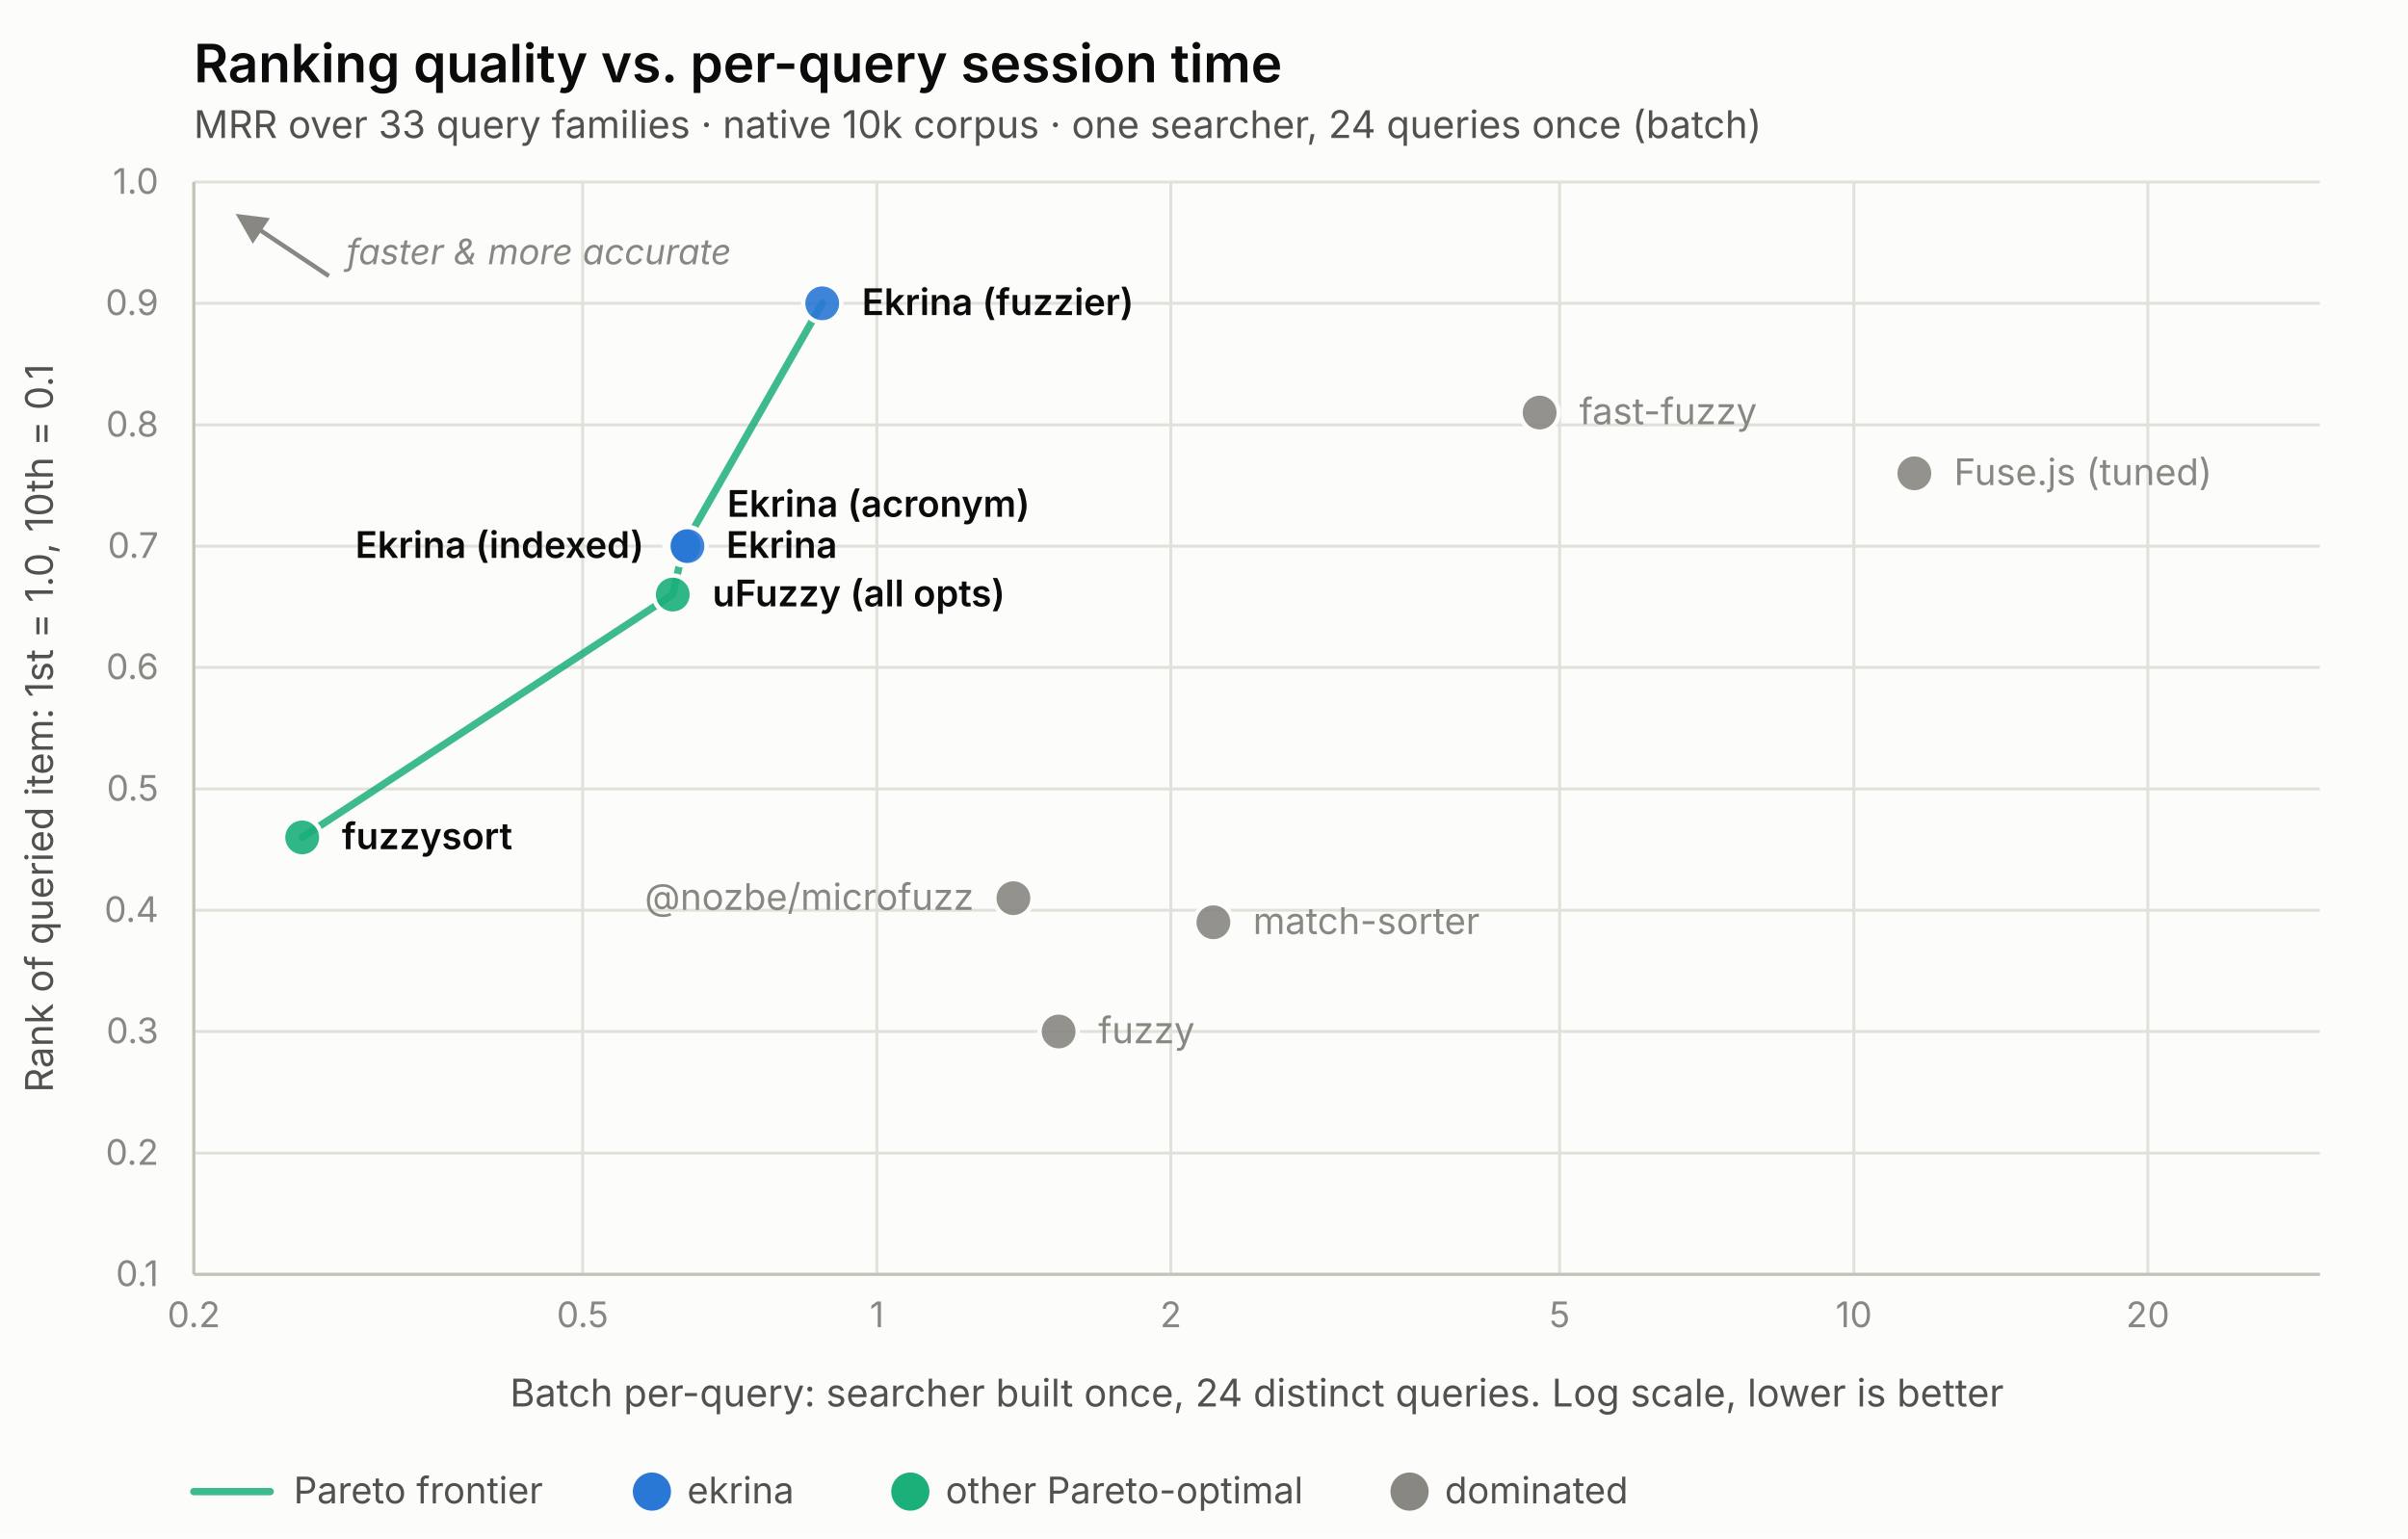
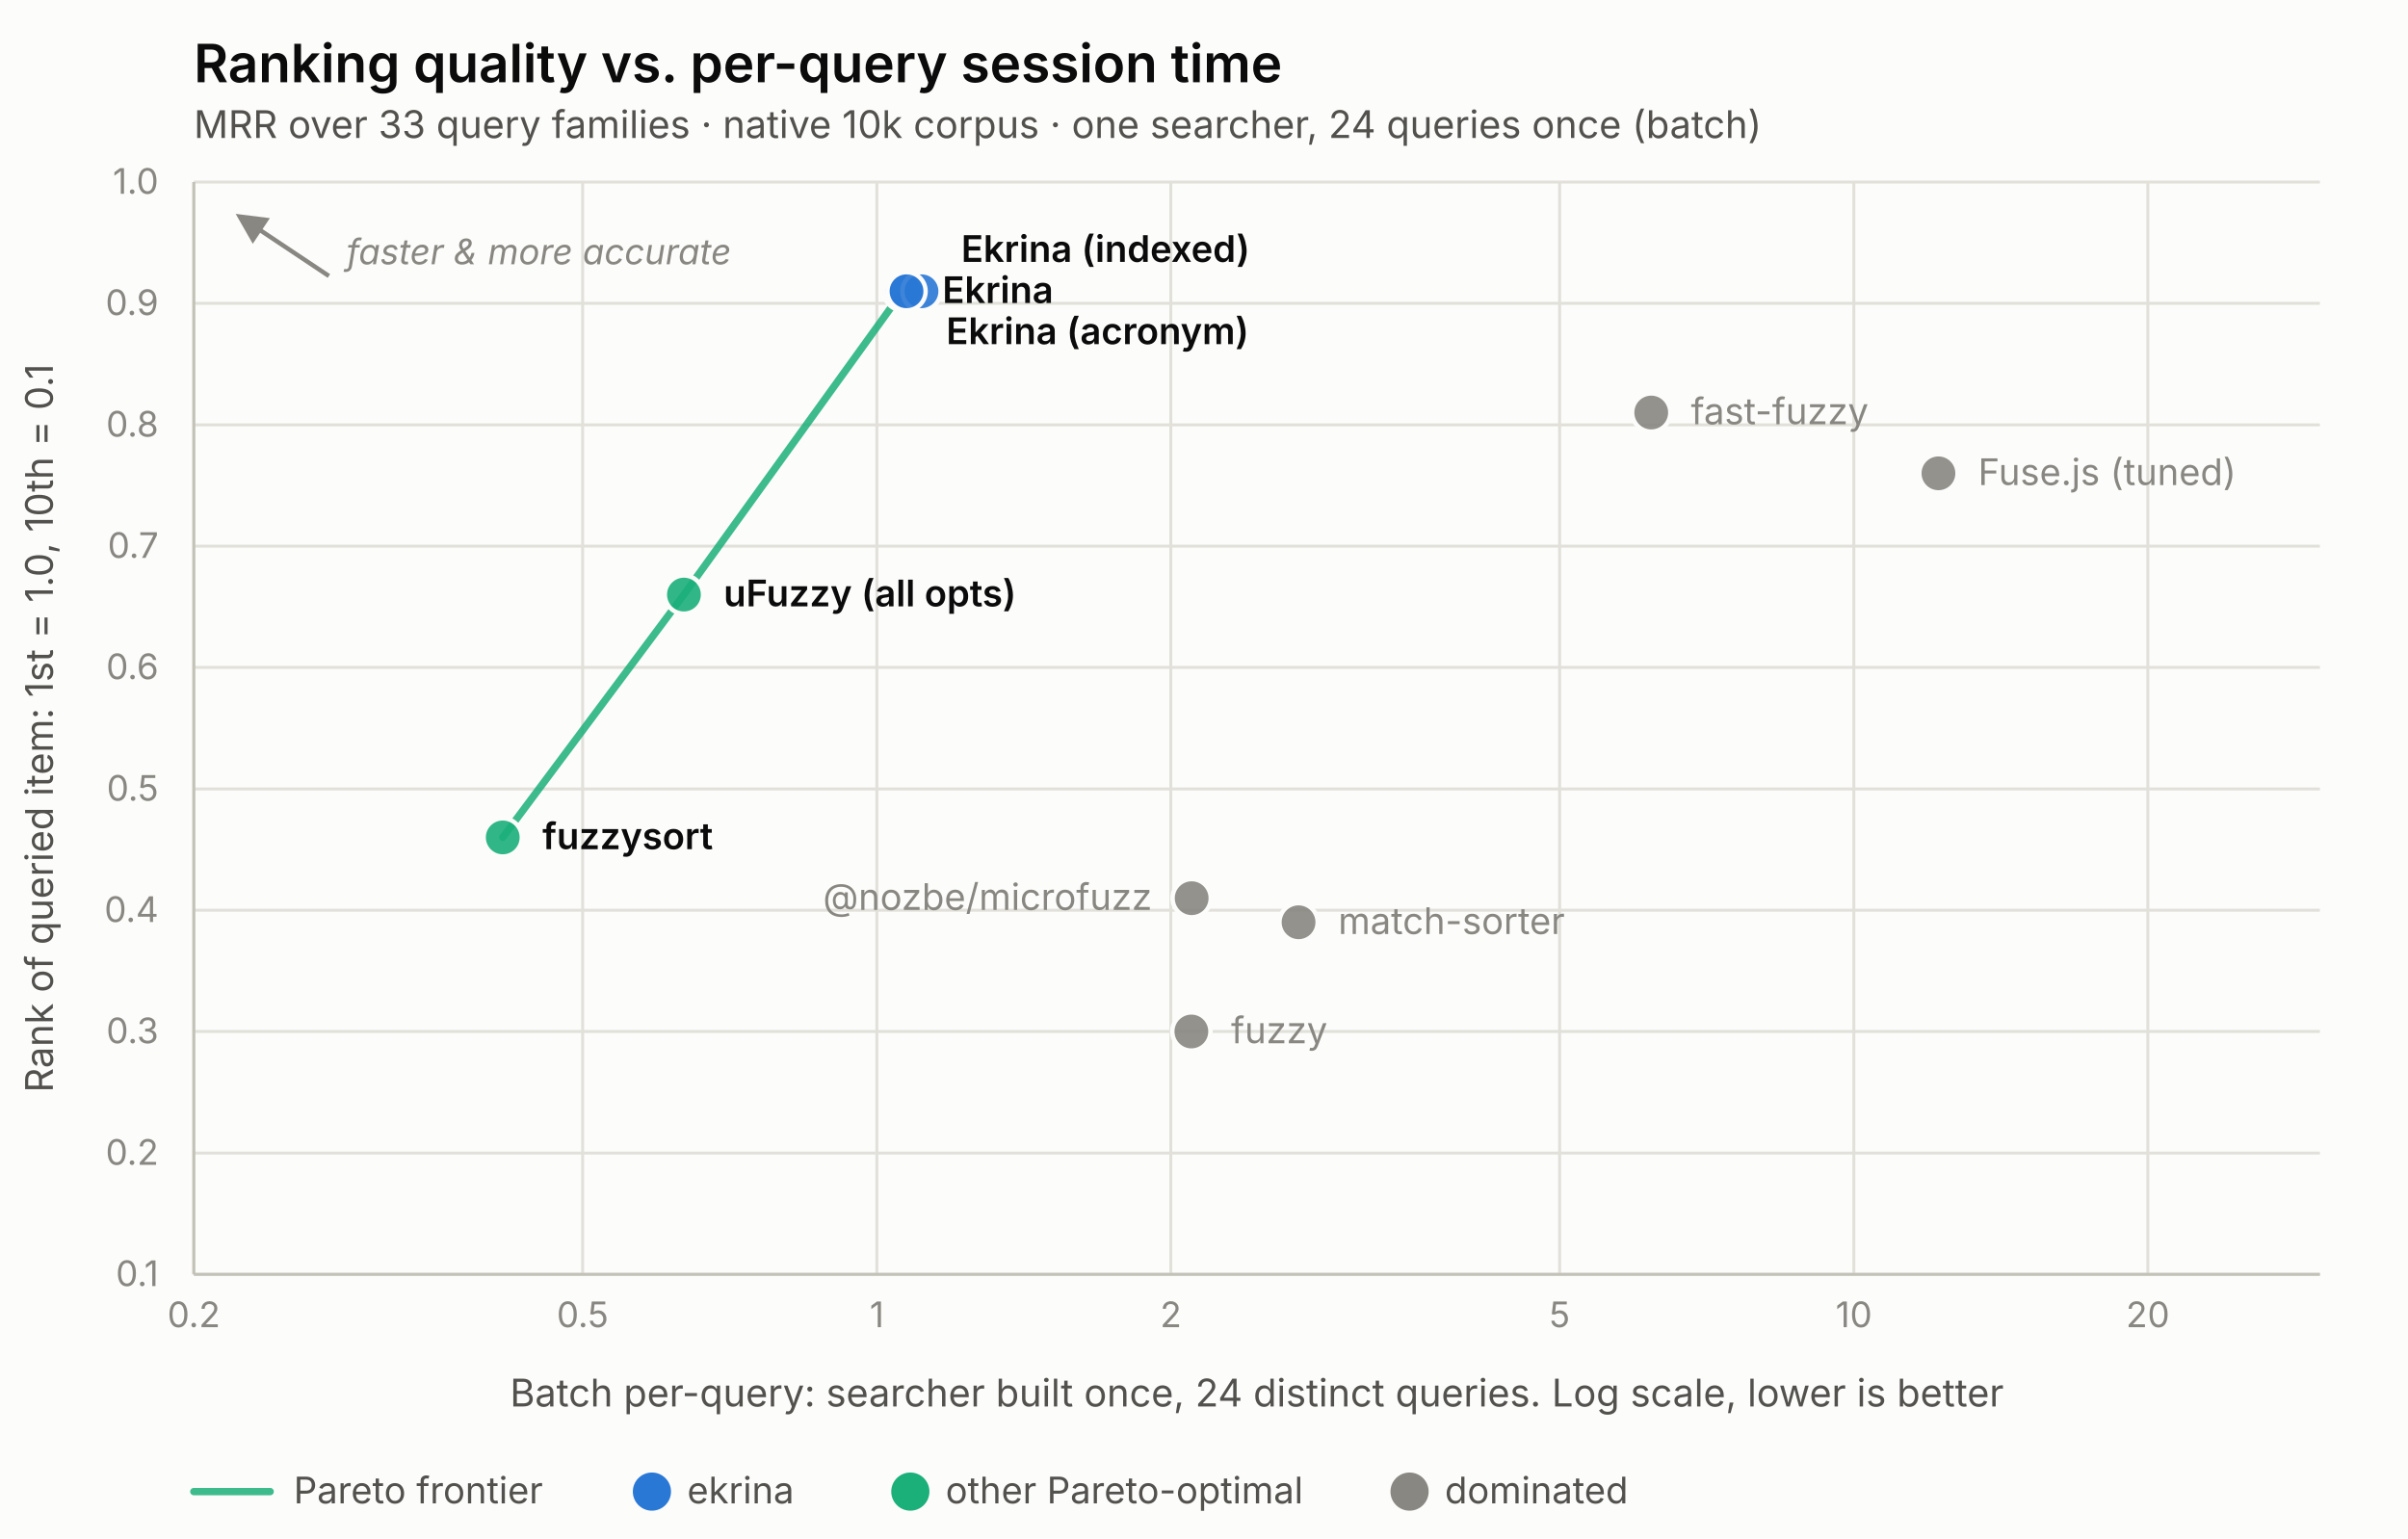
<svg xmlns="http://www.w3.org/2000/svg" viewBox="0 0 820 524" font-family="system-ui, -apple-system, 'Segoe UI', sans-serif" role="img" aria-labelledby="pareto-query-title pareto-query-desc">
  <defs>
    <marker id="arrow" viewBox="0 0 10 10" refX="8" refY="5" markerWidth="7" markerHeight="7" orient="auto-start-reverse">
      <path d="M0 0 L10 5 L0 10 z" fill="#898781" />
    </marker>
  </defs>
  <rect x="0" y="0" width="820" height="524" fill="#fcfcfb" />
  <text x="66" y="28" fill="#0b0b0b" font-size="18" font-weight="600">Ranking quality vs. per-query session time</text>
  <text x="66" y="47" fill="#52514e" font-size="13">MRR over 33 query families · native 10k corpus · one searcher, 24 queries once (batch)</text>
  <g>
    <line x1="66" y1="62" x2="66" y2="434" stroke="#e1e0d9" />
    <line x1="198.4" y1="62" x2="198.4" y2="434" stroke="#e1e0d9" />
    <line x1="298.6" y1="62" x2="298.6" y2="434" stroke="#e1e0d9" />
    <line x1="398.7" y1="62" x2="398.7" y2="434" stroke="#e1e0d9" />
    <line x1="531.1" y1="62" x2="531.1" y2="434" stroke="#e1e0d9" />
    <line x1="631.3" y1="62" x2="631.3" y2="434" stroke="#e1e0d9" />
    <line x1="731.4" y1="62" x2="731.4" y2="434" stroke="#e1e0d9" />
    <line x1="66" y1="434" x2="790" y2="434" stroke="#e1e0d9" />
    <line x1="66" y1="392.7" x2="790" y2="392.7" stroke="#e1e0d9" />
    <line x1="66" y1="351.3" x2="790" y2="351.3" stroke="#e1e0d9" />
    <line x1="66" y1="310" x2="790" y2="310" stroke="#e1e0d9" />
    <line x1="66" y1="268.7" x2="790" y2="268.7" stroke="#e1e0d9" />
    <line x1="66" y1="227.3" x2="790" y2="227.3" stroke="#e1e0d9" />
    <line x1="66" y1="186" x2="790" y2="186" stroke="#e1e0d9" />
    <line x1="66" y1="144.7" x2="790" y2="144.7" stroke="#e1e0d9" />
    <line x1="66" y1="103.3" x2="790" y2="103.3" stroke="#e1e0d9" />
    <line x1="66" y1="62" x2="790" y2="62" stroke="#e1e0d9" />
  </g>
  <line x1="66" y1="434" x2="790" y2="434" stroke="#c3c2b7" />
  <line x1="66" y1="62" x2="66" y2="434" stroke="#c3c2b7" />
  <g>
    <text x="66" y="452" text-anchor="middle" fill="#898781" font-size="12" font-variant-numeric="tabular-nums">0.2</text>
    <text x="198.4" y="452" text-anchor="middle" fill="#898781" font-size="12" font-variant-numeric="tabular-nums">0.5</text>
    <text x="298.6" y="452" text-anchor="middle" fill="#898781" font-size="12" font-variant-numeric="tabular-nums">1</text>
    <text x="398.7" y="452" text-anchor="middle" fill="#898781" font-size="12" font-variant-numeric="tabular-nums">2</text>
    <text x="531.1" y="452" text-anchor="middle" fill="#898781" font-size="12" font-variant-numeric="tabular-nums">5</text>
    <text x="631.3" y="452" text-anchor="middle" fill="#898781" font-size="12" font-variant-numeric="tabular-nums">10</text>
    <text x="731.4" y="452" text-anchor="middle" fill="#898781" font-size="12" font-variant-numeric="tabular-nums">20</text>
  </g>
  <g>
    <text x="54" y="438" text-anchor="end" fill="#898781" font-size="12" font-variant-numeric="tabular-nums">0.1</text>
    <text x="54" y="396.7" text-anchor="end" fill="#898781" font-size="12" font-variant-numeric="tabular-nums">0.2</text>
    <text x="54" y="355.3" text-anchor="end" fill="#898781" font-size="12" font-variant-numeric="tabular-nums">0.3</text>
    <text x="54" y="314" text-anchor="end" fill="#898781" font-size="12" font-variant-numeric="tabular-nums">0.4</text>
    <text x="54" y="272.7" text-anchor="end" fill="#898781" font-size="12" font-variant-numeric="tabular-nums">0.5</text>
    <text x="54" y="231.3" text-anchor="end" fill="#898781" font-size="12" font-variant-numeric="tabular-nums">0.6</text>
    <text x="54" y="190" text-anchor="end" fill="#898781" font-size="12" font-variant-numeric="tabular-nums">0.7</text>
    <text x="54" y="148.7" text-anchor="end" fill="#898781" font-size="12" font-variant-numeric="tabular-nums">0.8</text>
    <text x="54" y="107.3" text-anchor="end" fill="#898781" font-size="12" font-variant-numeric="tabular-nums">0.9</text>
    <text x="54" y="66" text-anchor="end" fill="#898781" font-size="12" font-variant-numeric="tabular-nums">1.0</text>
  </g>
  <text x="428" y="479" text-anchor="middle" fill="#52514e" font-size="13">Batch per-query: searcher built once, 24 distinct queries. Log scale, lower is better</text>
  <text transform="translate(18,248) rotate(-90)" text-anchor="middle" fill="#52514e" font-size="13">Rank of queried item: 1st = 1.0, 10th = 0.1</text>
-   <path d="M102.9 285.2 L229.1 202.5 L232.8 186 L280 103.3" fill="none" stroke="#1baf7a" stroke-width="2.5" stroke-linejoin="round" stroke-linecap="round" opacity="0.85" />
+   <path d="M171.2 285.2 L232.9 202.5 L307.4 99.2" fill="none" stroke="#1baf7a" stroke-width="2.5" stroke-linejoin="round" stroke-linecap="round" opacity="0.85" />
  <g transform="translate(78,70)">
    <line x1="34" y1="24" x2="4" y2="4" stroke="#898781" stroke-width="1.5" marker-end="url(#arrow)" />
    <text x="40" y="20" fill="#898781" font-size="12" font-style="italic">faster &amp; more accurate</text>
  </g>
  <g>
-     <circle cx="280" cy="103.3" r="6.5" fill="#2a78d6" fill-opacity="0.9" stroke="#fcfcfb" stroke-width="1.5" />
-     <circle cx="524.3" cy="140.5" r="6.5" fill="#898781" fill-opacity="0.9" stroke="#fcfcfb" stroke-width="1.5" />
-     <circle cx="651.9" cy="161.2" r="6.5" fill="#898781" fill-opacity="0.9" stroke="#fcfcfb" stroke-width="1.5" />
-     <circle cx="233.8" cy="186" r="6.5" fill="#2a78d6" fill-opacity="0.9" stroke="#fcfcfb" stroke-width="1.5" />
-     <circle cx="232.8" cy="186" r="6.5" fill="#2a78d6" fill-opacity="0.9" stroke="#fcfcfb" stroke-width="1.5" />
-     <circle cx="234.1" cy="186" r="6.5" fill="#2a78d6" fill-opacity="0.9" stroke="#fcfcfb" stroke-width="1.5" />
-     <circle cx="229.1" cy="202.5" r="6.5" fill="#1baf7a" fill-opacity="0.9" stroke="#fcfcfb" stroke-width="1.5" />
-     <circle cx="102.9" cy="285.2" r="6.5" fill="#1baf7a" fill-opacity="0.9" stroke="#fcfcfb" stroke-width="1.5" />
-     <circle cx="345.1" cy="305.9" r="6.5" fill="#898781" fill-opacity="0.9" stroke="#fcfcfb" stroke-width="1.5" />
-     <circle cx="413.2" cy="314.1" r="6.5" fill="#898781" fill-opacity="0.9" stroke="#fcfcfb" stroke-width="1.5" />
-     <circle cx="360.5" cy="351.3" r="6.5" fill="#898781" fill-opacity="0.9" stroke="#fcfcfb" stroke-width="1.5" />
+     <circle cx="307.4" cy="99.2" r="6.5" fill="#2a78d6" fill-opacity="0.9" stroke="#fcfcfb" stroke-width="1.5" />
+     <circle cx="313.8" cy="99.2" r="6.5" fill="#2a78d6" fill-opacity="0.9" stroke="#fcfcfb" stroke-width="1.5" />
+     <circle cx="308.7" cy="99.2" r="6.5" fill="#2a78d6" fill-opacity="0.9" stroke="#fcfcfb" stroke-width="1.5" />
+     <circle cx="562.3" cy="140.5" r="6.5" fill="#898781" fill-opacity="0.9" stroke="#fcfcfb" stroke-width="1.5" />
+     <circle cx="660.1" cy="161.2" r="6.5" fill="#898781" fill-opacity="0.9" stroke="#fcfcfb" stroke-width="1.5" />
+     <circle cx="232.9" cy="202.5" r="6.5" fill="#1baf7a" fill-opacity="0.9" stroke="#fcfcfb" stroke-width="1.5" />
+     <circle cx="171.2" cy="285.2" r="6.5" fill="#1baf7a" fill-opacity="0.9" stroke="#fcfcfb" stroke-width="1.5" />
+     <circle cx="405.8" cy="305.9" r="6.5" fill="#898781" fill-opacity="0.9" stroke="#fcfcfb" stroke-width="1.5" />
+     <circle cx="442.2" cy="314.1" r="6.5" fill="#898781" fill-opacity="0.9" stroke="#fcfcfb" stroke-width="1.5" />
+     <circle cx="405.7" cy="351.3" r="6.5" fill="#898781" fill-opacity="0.9" stroke="#fcfcfb" stroke-width="1.5" />
  </g>
  <g>
-     <text x="293.5" y="107.3" text-anchor="start" fill="#0b0b0b" font-size="12.5" font-weight="600">Ekrina (fuzzier)</text>
-     <text x="247.3" y="190" text-anchor="start" fill="#0b0b0b" font-size="12.5" font-weight="600">Ekrina</text>
-     <text x="219.3" y="190" text-anchor="end" fill="#0b0b0b" font-size="12.5" font-weight="600">Ekrina (indexed)</text>
-     <text x="247.6" y="176" text-anchor="start" fill="#0b0b0b" font-size="12.5" font-weight="600">Ekrina (acronym)</text>
-     <text x="242.6" y="206.5" text-anchor="start" fill="#0b0b0b" font-size="12.5" font-weight="600">uFuzzy (all opts)</text>
-     <text x="116.4" y="289.2" text-anchor="start" fill="#0b0b0b" font-size="12.5" font-weight="600">fuzzysort</text>
-     <text x="537.8" y="144.5" text-anchor="start" fill="#898781" font-size="12.5">fast-fuzzy</text>
-     <text x="665.4" y="165.2" text-anchor="start" fill="#898781" font-size="12.5">Fuse.js (tuned)</text>
-     <text x="331.6" y="309.9" text-anchor="end" fill="#898781" font-size="12.5">@nozbe/microfuzz</text>
-     <text x="426.7" y="318.1" text-anchor="start" fill="#898781" font-size="12.5">match-sorter</text>
-     <text x="374" y="355.3" text-anchor="start" fill="#898781" font-size="12.5">fuzzy</text>
+     <text x="320.9" y="103.2" text-anchor="start" fill="#0b0b0b" font-size="12.5" font-weight="600">Ekrina</text>
+     <text x="327.3" y="89.2" text-anchor="start" fill="#0b0b0b" font-size="12.5" font-weight="600">Ekrina (indexed)</text>
+     <text x="322.2" y="117.2" text-anchor="start" fill="#0b0b0b" font-size="12.5" font-weight="600">Ekrina (acronym)</text>
+     <text x="246.4" y="206.5" text-anchor="start" fill="#0b0b0b" font-size="12.5" font-weight="600">uFuzzy (all opts)</text>
+     <text x="184.7" y="289.2" text-anchor="start" fill="#0b0b0b" font-size="12.5" font-weight="600">fuzzysort</text>
+     <text x="575.8" y="144.5" text-anchor="start" fill="#898781" font-size="12.5">fast-fuzzy</text>
+     <text x="673.6" y="165.2" text-anchor="start" fill="#898781" font-size="12.5">Fuse.js (tuned)</text>
+     <text x="392.3" y="309.9" text-anchor="end" fill="#898781" font-size="12.5">@nozbe/microfuzz</text>
+     <text x="455.7" y="318.1" text-anchor="start" fill="#898781" font-size="12.5">match-sorter</text>
+     <text x="419.2" y="355.3" text-anchor="start" fill="#898781" font-size="12.5">fuzzy</text>
  </g>
  <g>
    <line x1="66" y1="508" x2="92" y2="508" stroke="#1baf7a" stroke-width="2.5" stroke-linecap="round" opacity="0.85" />
    <text x="100" y="512" fill="#52514e" font-size="12.5">Pareto frontier</text>
    <circle cx="222" cy="508" r="6.5" fill="#2a78d6" />
    <text x="234" y="512" fill="#52514e" font-size="12.5">ekrina</text>
    <circle cx="310" cy="508" r="6.5" fill="#1baf7a" />
    <text x="322" y="512" fill="#52514e" font-size="12.5">other Pareto-optimal</text>
    <circle cx="480" cy="508" r="6.5" fill="#898781" />
    <text x="492" y="512" fill="#52514e" font-size="12.5">dominated</text>
  </g>
</svg>
